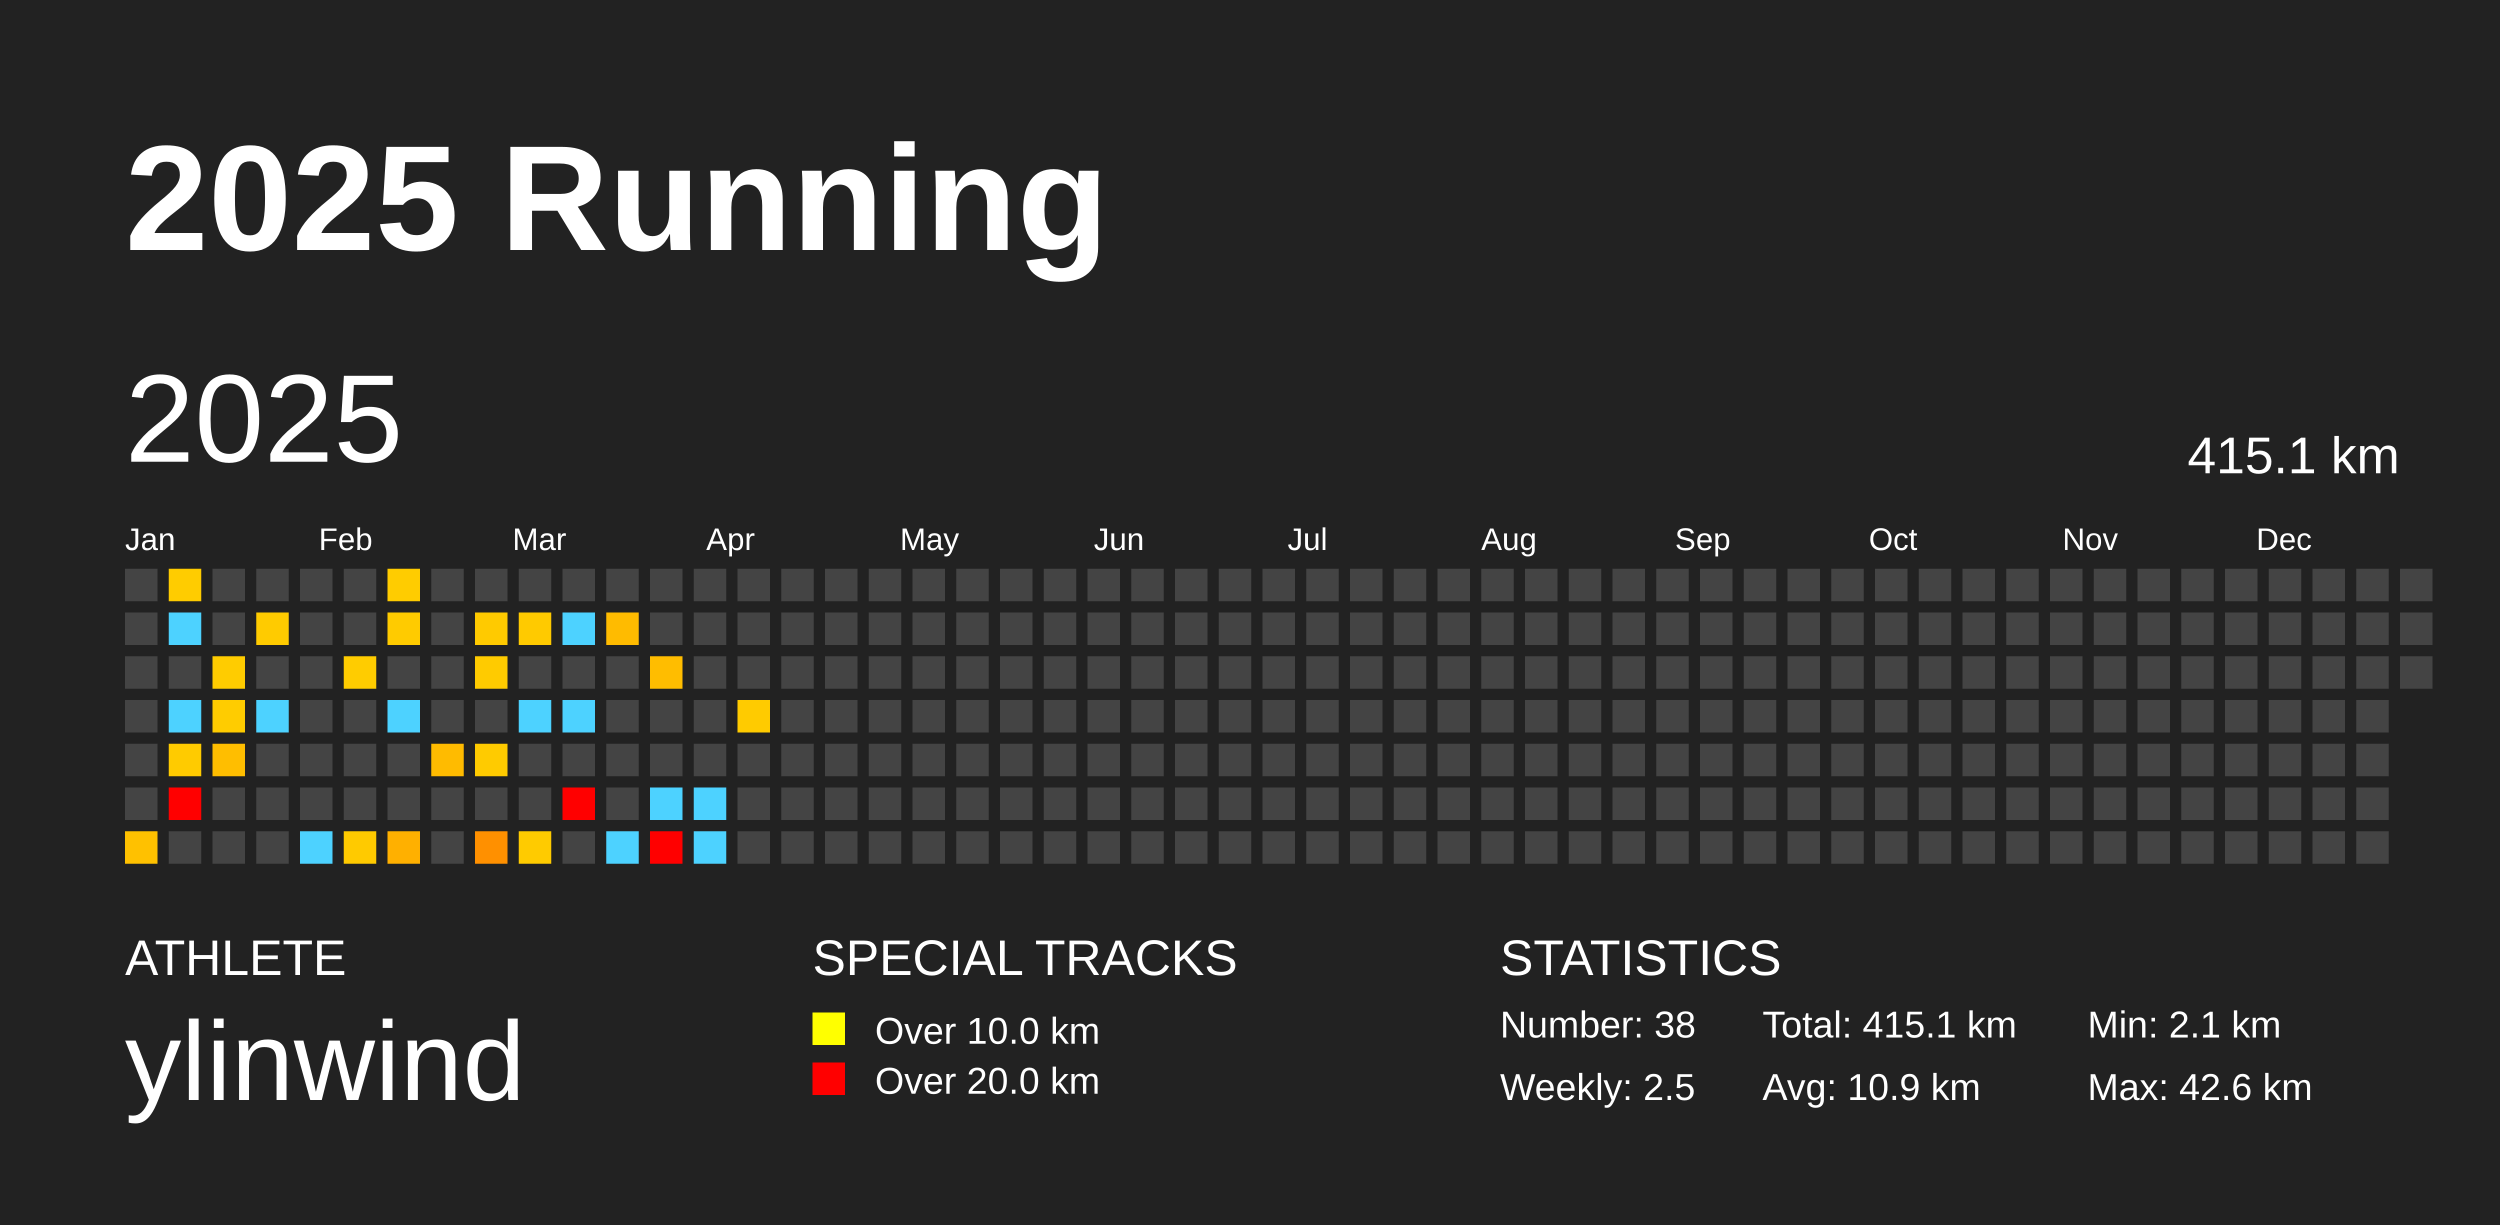
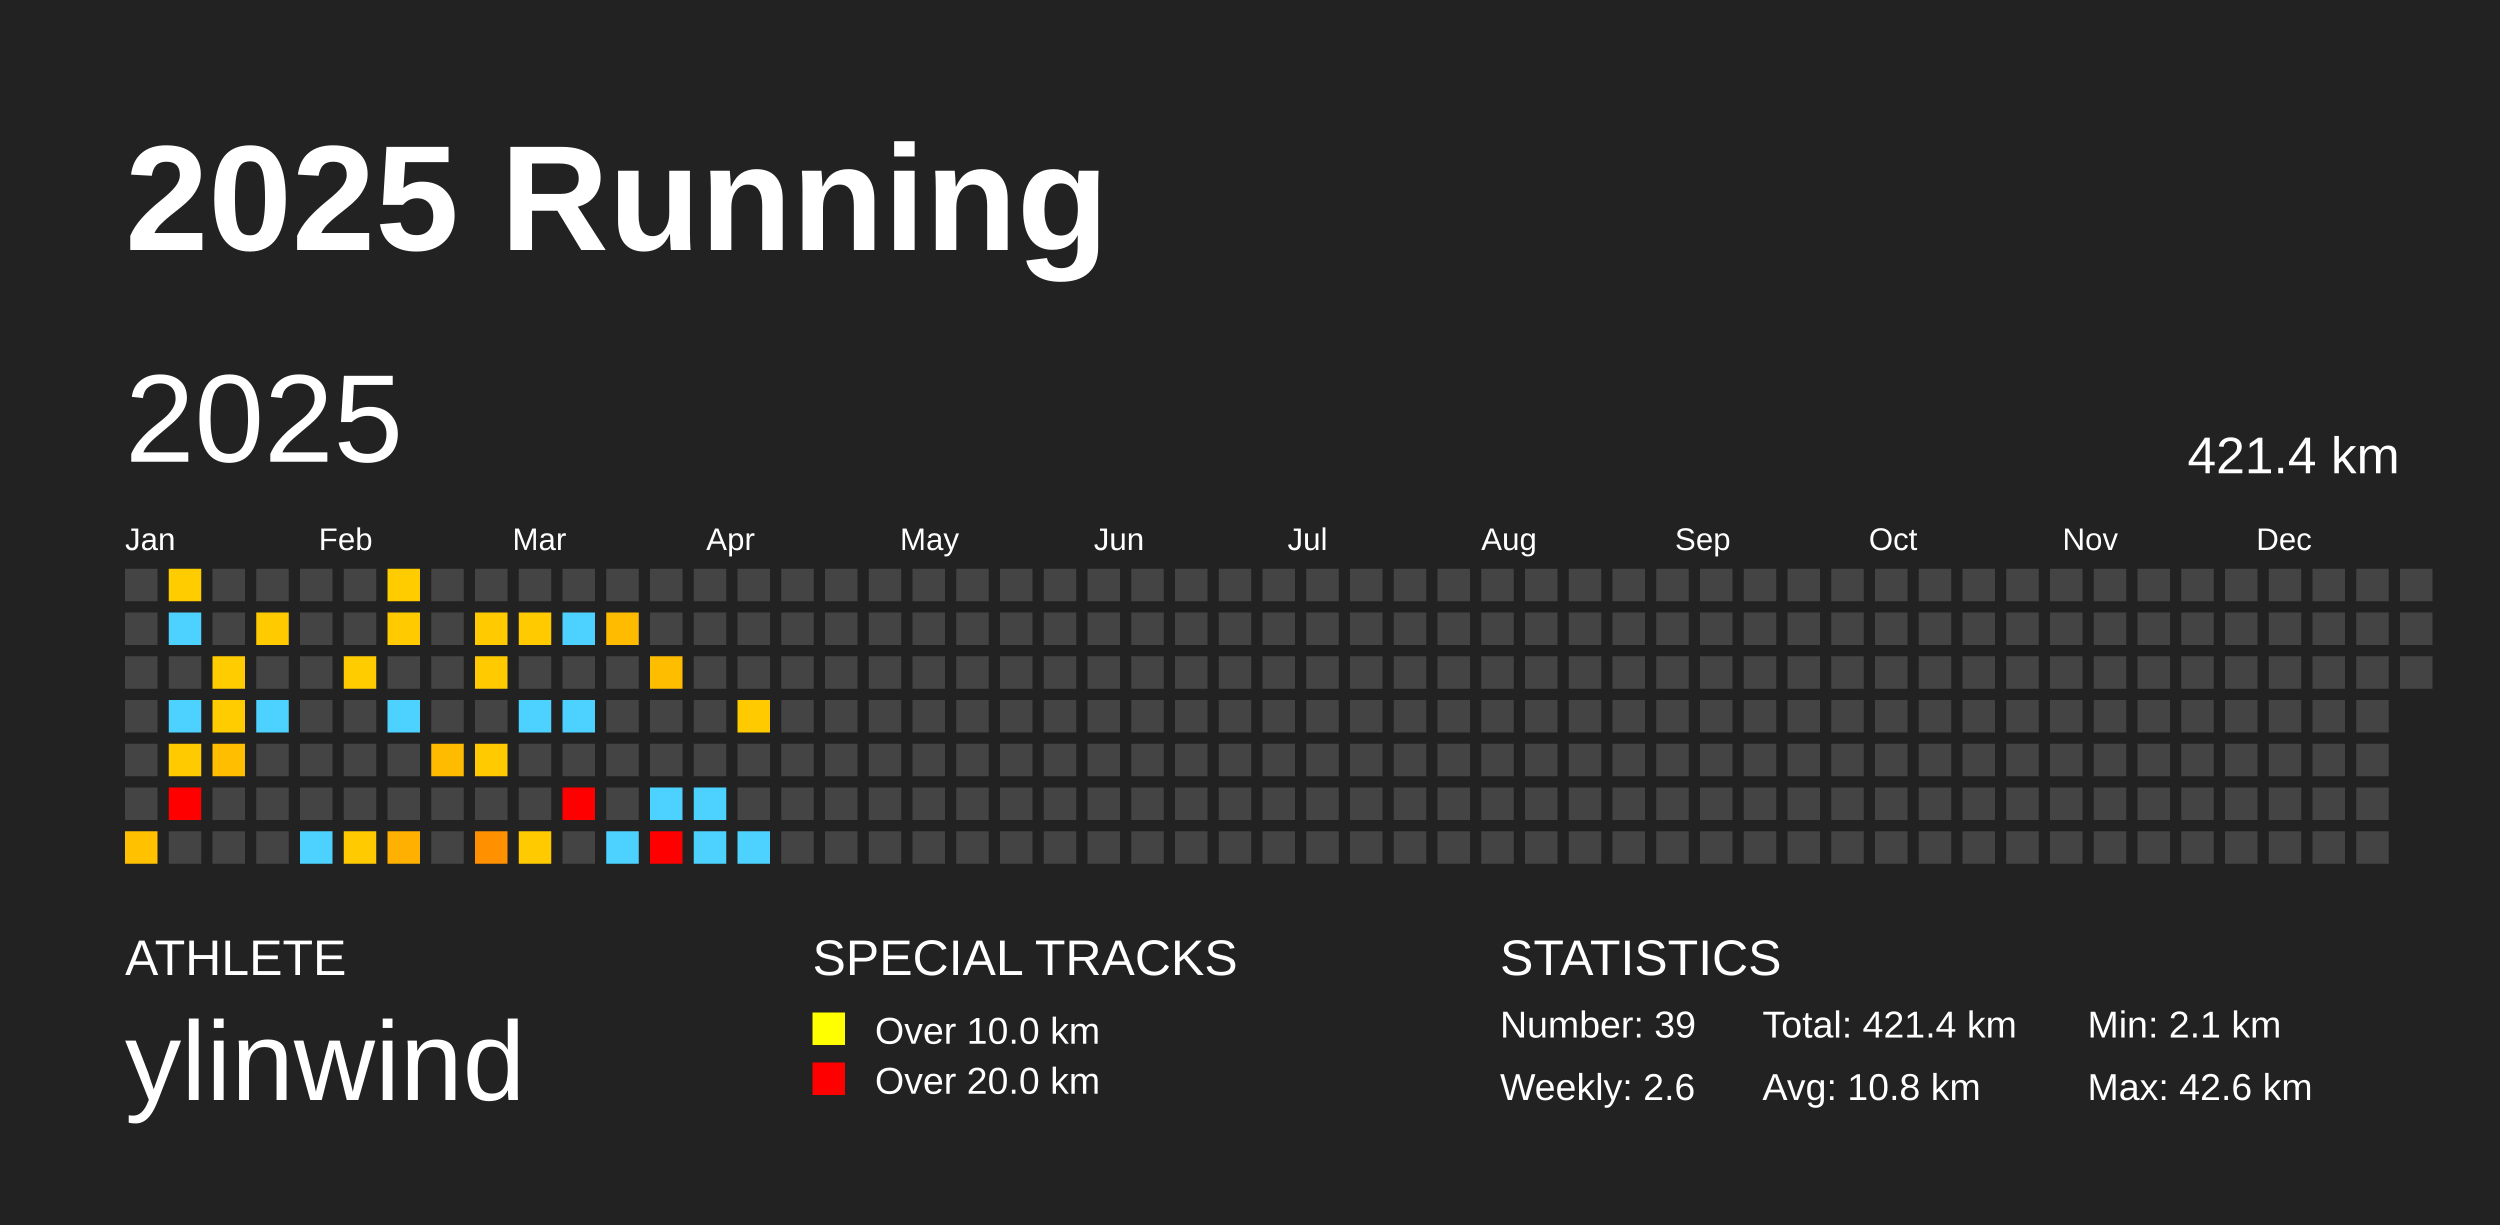
<svg xmlns="http://www.w3.org/2000/svg" baseProfile="full" height="98mm" version="1.1" viewBox="0,0,200,98" width="200mm">
  <defs />
  <rect fill="#222222" height="98" width="200" x="0" y="0" />
  <text fill="#FFFFFF" style="font-size:12px; font-family:Arial; font-weight:bold;" x="10" y="20">2025 Running</text>
  <text fill="#FFFFFF" style="font-size:4px; font-family:Arial" x="10" y="78">ATHLETE</text>
  <text fill="#FFFFFF" style="font-size:9px; font-family:Arial" x="10" y="88">ylinwind</text>
  <text fill="#FFFFFF" style="font-size:4px; font-family:Arial" x="65" y="78">SPECIAL TRACKS</text>
  <rect fill="yellow" height="2.6" width="2.6" x="65" y="81" />
  <text fill="#FFFFFF" style="font-size:3px; font-family:Arial" x="70" y="83.5">Over 10.0 km</text>
  <rect fill="red" height="2.6" width="2.6" x="65" y="85" />
  <text fill="#FFFFFF" style="font-size:3px; font-family:Arial" x="70" y="87.5">Over 20.0 km</text>
  <text fill="#FFFFFF" style="font-size:4px; font-family:Arial" x="120" y="78">STATISTICS</text>
-   <text fill="#FFFFFF" style="font-size:3px; font-family:Arial" x="120" y="83">Number: 38</text>
-   <text fill="#FFFFFF" style="font-size:3px; font-family:Arial" x="120" y="88">Weekly: 2.5</text>
-   <text fill="#FFFFFF" style="font-size:3px; font-family:Arial" x="141" y="83">Total: 415.1 km</text>
-   <text fill="#FFFFFF" style="font-size:3px; font-family:Arial" x="141" y="88">Avg: 10.9 km</text>
+   <text fill="#FFFFFF" style="font-size:3px; font-family:Arial" x="120" y="83">Number: 39</text>
+   <text fill="#FFFFFF" style="font-size:3px; font-family:Arial" x="120" y="88">Weekly: 2.6</text>
+   <text fill="#FFFFFF" style="font-size:3px; font-family:Arial" x="141" y="83">Total: 421.4 km</text>
+   <text fill="#FFFFFF" style="font-size:3px; font-family:Arial" x="141" y="88">Avg: 10.8 km</text>
  <text fill="#FFFFFF" style="font-size:3px; font-family:Arial" x="167" y="83">Min: 2.1 km</text>
  <text fill="#FFFFFF" style="font-size:3px; font-family:Arial" x="167" y="88">Max: 42.6 km</text>
  <text dominant-baseline="hanging" fill="#FFFFFF" style="font-size:10.0px; font-family:Arial;" x="10" y="30">2025</text>
-   <text dominant-baseline="hanging" fill="#FFFFFF" style="font-size:4.125px; font-family:Arial;" x="175" y="35">415.1 km</text>
+   <text dominant-baseline="hanging" fill="#FFFFFF" style="font-size:4.125px; font-family:Arial;" x="175" y="35">421.4 km</text>
  <text fill="#FFFFFF" style="font-size:2.5px; font-family:Arial" x="10.0" y="44">Jan</text>
  <text fill="#FFFFFF" style="font-size:2.5px; font-family:Arial" x="25.5" y="44">Feb</text>
  <text fill="#FFFFFF" style="font-size:2.5px; font-family:Arial" x="41.0" y="44">Mar</text>
  <text fill="#FFFFFF" style="font-size:2.5px; font-family:Arial" x="56.5" y="44">Apr</text>
  <text fill="#FFFFFF" style="font-size:2.5px; font-family:Arial" x="72.0" y="44">May</text>
  <text fill="#FFFFFF" style="font-size:2.5px; font-family:Arial" x="87.5" y="44">Jun</text>
  <text fill="#FFFFFF" style="font-size:2.5px; font-family:Arial" x="103.0" y="44">Jul</text>
  <text fill="#FFFFFF" style="font-size:2.5px; font-family:Arial" x="118.5" y="44">Aug</text>
  <text fill="#FFFFFF" style="font-size:2.5px; font-family:Arial" x="134.0" y="44">Sep</text>
  <text fill="#FFFFFF" style="font-size:2.5px; font-family:Arial" x="149.5" y="44">Oct</text>
  <text fill="#FFFFFF" style="font-size:2.5px; font-family:Arial" x="165.0" y="44">Nov</text>
  <text fill="#FFFFFF" style="font-size:2.5px; font-family:Arial" x="180.5" y="44">Dec</text>
  <rect fill="#444444" height="2.6" width="2.6" x="10.0" y="45.5" />
  <rect fill="#444444" height="2.6" width="2.6" x="10.0" y="49.0" />
  <rect fill="#444444" height="2.6" width="2.6" x="10.0" y="52.5" />
  <rect fill="#444444" height="2.6" width="2.6" x="10.0" y="56.0" />
  <rect fill="#444444" height="2.6" width="2.6" x="10.0" y="59.5" />
  <rect fill="#444444" height="2.6" width="2.6" x="10.0" y="63.0" />
  <rect fill="#ffc100" height="2.6" width="2.6" x="10.0" y="66.5" />
  <rect fill="#ffcc00" height="2.6" width="2.6" x="13.5" y="45.5" />
  <rect fill="#4dd2ff" height="2.6" width="2.6" x="13.5" y="49.0" />
  <rect fill="#444444" height="2.6" width="2.6" x="13.5" y="52.5" />
  <rect fill="#4dd2ff" height="2.6" width="2.6" x="13.5" y="56.0" />
  <rect fill="#ffcb00" height="2.6" width="2.6" x="13.5" y="59.5" />
  <rect fill="red" height="2.6" width="2.6" x="13.5" y="63.0" />
  <rect fill="#444444" height="2.6" width="2.6" x="13.5" y="66.5" />
  <rect fill="#444444" height="2.6" width="2.6" x="17.0" y="45.5" />
  <rect fill="#444444" height="2.6" width="2.6" x="17.0" y="49.0" />
  <rect fill="#ffcc00" height="2.6" width="2.6" x="17.0" y="52.5" />
  <rect fill="#ffcc00" height="2.6" width="2.6" x="17.0" y="56.0" />
  <rect fill="#ffbe00" height="2.6" width="2.6" x="17.0" y="59.5" />
  <rect fill="#444444" height="2.6" width="2.6" x="17.0" y="63.0" />
  <rect fill="#444444" height="2.6" width="2.6" x="17.0" y="66.5" />
  <rect fill="#444444" height="2.6" width="2.6" x="20.5" y="45.5" />
  <rect fill="#ffcb00" height="2.6" width="2.6" x="20.5" y="49.0" />
  <rect fill="#444444" height="2.6" width="2.6" x="20.5" y="52.5" />
  <rect fill="#4dd2ff" height="2.6" width="2.6" x="20.5" y="56.0" />
  <rect fill="#444444" height="2.6" width="2.6" x="20.5" y="59.5" />
  <rect fill="#444444" height="2.6" width="2.6" x="20.5" y="63.0" />
  <rect fill="#444444" height="2.6" width="2.6" x="20.5" y="66.5" />
  <rect fill="#444444" height="2.6" width="2.6" x="24.0" y="45.5" />
  <rect fill="#444444" height="2.6" width="2.6" x="24.0" y="49.0" />
  <rect fill="#444444" height="2.6" width="2.6" x="24.0" y="52.5" />
  <rect fill="#444444" height="2.6" width="2.6" x="24.0" y="56.0" />
  <rect fill="#444444" height="2.6" width="2.6" x="24.0" y="59.5" />
  <rect fill="#444444" height="2.6" width="2.6" x="24.0" y="63.0" />
  <rect fill="#4dd2ff" height="2.6" width="2.6" x="24.0" y="66.5" />
  <rect fill="#444444" height="2.6" width="2.6" x="27.5" y="45.5" />
  <rect fill="#444444" height="2.6" width="2.6" x="27.5" y="49.0" />
  <rect fill="#ffcc00" height="2.6" width="2.6" x="27.5" y="52.5" />
  <rect fill="#444444" height="2.6" width="2.6" x="27.5" y="56.0" />
  <rect fill="#444444" height="2.6" width="2.6" x="27.5" y="59.5" />
  <rect fill="#444444" height="2.6" width="2.6" x="27.5" y="63.0" />
  <rect fill="#ffca00" height="2.6" width="2.6" x="27.5" y="66.5" />
  <rect fill="#ffcc00" height="2.6" width="2.6" x="31.0" y="45.5" />
  <rect fill="#ffcb00" height="2.6" width="2.6" x="31.0" y="49.0" />
  <rect fill="#444444" height="2.6" width="2.6" x="31.0" y="52.5" />
  <rect fill="#4dd2ff" height="2.6" width="2.6" x="31.0" y="56.0" />
  <rect fill="#444444" height="2.6" width="2.6" x="31.0" y="59.5" />
  <rect fill="#444444" height="2.6" width="2.6" x="31.0" y="63.0" />
  <rect fill="#ffb000" height="2.6" width="2.6" x="31.0" y="66.5" />
  <rect fill="#444444" height="2.6" width="2.6" x="34.5" y="45.5" />
  <rect fill="#444444" height="2.6" width="2.6" x="34.5" y="49.0" />
  <rect fill="#444444" height="2.6" width="2.6" x="34.5" y="52.5" />
  <rect fill="#444444" height="2.6" width="2.6" x="34.5" y="56.0" />
  <rect fill="#ffbb00" height="2.6" width="2.6" x="34.5" y="59.5" />
  <rect fill="#444444" height="2.6" width="2.6" x="34.5" y="63.0" />
  <rect fill="#444444" height="2.6" width="2.6" x="34.5" y="66.5" />
  <rect fill="#444444" height="2.6" width="2.6" x="38.0" y="45.5" />
  <rect fill="#ffca00" height="2.6" width="2.6" x="38.0" y="49.0" />
  <rect fill="#ffcb00" height="2.6" width="2.6" x="38.0" y="52.5" />
  <rect fill="#444444" height="2.6" width="2.6" x="38.0" y="56.0" />
  <rect fill="#ffcb00" height="2.6" width="2.6" x="38.0" y="59.5" />
  <rect fill="#444444" height="2.6" width="2.6" x="38.0" y="63.0" />
  <rect fill="#ff9000" height="2.6" width="2.6" x="38.0" y="66.5" />
  <rect fill="#444444" height="2.6" width="2.6" x="41.5" y="45.5" />
  <rect fill="#ffca00" height="2.6" width="2.6" x="41.5" y="49.0" />
  <rect fill="#444444" height="2.6" width="2.6" x="41.5" y="52.5" />
  <rect fill="#4dd2ff" height="2.6" width="2.6" x="41.5" y="56.0" />
  <rect fill="#444444" height="2.6" width="2.6" x="41.5" y="59.5" />
  <rect fill="#444444" height="2.6" width="2.6" x="41.5" y="63.0" />
  <rect fill="#ffcb00" height="2.6" width="2.6" x="41.5" y="66.5" />
  <rect fill="#444444" height="2.6" width="2.6" x="45.0" y="45.5" />
  <rect fill="#4dd2ff" height="2.6" width="2.6" x="45.0" y="49.0" />
  <rect fill="#444444" height="2.6" width="2.6" x="45.0" y="52.5" />
  <rect fill="#4dd2ff" height="2.6" width="2.6" x="45.0" y="56.0" />
  <rect fill="#444444" height="2.6" width="2.6" x="45.0" y="59.5" />
  <rect fill="red" height="2.6" width="2.6" x="45.0" y="63.0" />
  <rect fill="#444444" height="2.6" width="2.6" x="45.0" y="66.5" />
  <rect fill="#444444" height="2.6" width="2.6" x="48.5" y="45.5" />
  <rect fill="#ffbb00" height="2.6" width="2.6" x="48.5" y="49.0" />
  <rect fill="#444444" height="2.6" width="2.6" x="48.5" y="52.5" />
  <rect fill="#444444" height="2.6" width="2.6" x="48.5" y="56.0" />
  <rect fill="#444444" height="2.6" width="2.6" x="48.5" y="59.5" />
  <rect fill="#444444" height="2.6" width="2.6" x="48.5" y="63.0" />
  <rect fill="#4dd2ff" height="2.6" width="2.6" x="48.5" y="66.5" />
  <rect fill="#444444" height="2.6" width="2.6" x="52.0" y="45.5" />
  <rect fill="#444444" height="2.6" width="2.6" x="52.0" y="49.0" />
  <rect fill="#ffbd00" height="2.6" width="2.6" x="52.0" y="52.5" />
  <rect fill="#444444" height="2.6" width="2.6" x="52.0" y="56.0" />
  <rect fill="#444444" height="2.6" width="2.6" x="52.0" y="59.5" />
  <rect fill="#4dd2ff" height="2.6" width="2.6" x="52.0" y="63.0" />
  <rect fill="red" height="2.6" width="2.6" x="52.0" y="66.5" />
  <rect fill="#444444" height="2.6" width="2.6" x="55.5" y="45.5" />
  <rect fill="#444444" height="2.6" width="2.6" x="55.5" y="49.0" />
  <rect fill="#444444" height="2.6" width="2.6" x="55.5" y="52.5" />
  <rect fill="#444444" height="2.6" width="2.6" x="55.5" y="56.0" />
  <rect fill="#444444" height="2.6" width="2.6" x="55.5" y="59.5" />
  <rect fill="#4dd2ff" height="2.6" width="2.6" x="55.5" y="63.0" />
  <rect fill="#4dd2ff" height="2.6" width="2.6" x="55.5" y="66.5" />
  <rect fill="#444444" height="2.6" width="2.6" x="59.0" y="45.5" />
  <rect fill="#444444" height="2.6" width="2.6" x="59.0" y="49.0" />
  <rect fill="#444444" height="2.6" width="2.6" x="59.0" y="52.5" />
  <rect fill="#ffcb00" height="2.6" width="2.6" x="59.0" y="56.0" />
  <rect fill="#444444" height="2.6" width="2.6" x="59.0" y="59.5" />
  <rect fill="#444444" height="2.6" width="2.6" x="59.0" y="63.0" />
-   <rect fill="#444444" height="2.6" width="2.6" x="59.0" y="66.5" />
+   <rect fill="#4dd2ff" height="2.6" width="2.6" x="59.0" y="66.5" />
  <rect fill="#444444" height="2.6" width="2.6" x="62.5" y="45.5" />
  <rect fill="#444444" height="2.6" width="2.6" x="62.5" y="49.0" />
  <rect fill="#444444" height="2.6" width="2.6" x="62.5" y="52.5" />
  <rect fill="#444444" height="2.6" width="2.6" x="62.5" y="56.0" />
  <rect fill="#444444" height="2.6" width="2.6" x="62.5" y="59.5" />
  <rect fill="#444444" height="2.6" width="2.6" x="62.5" y="63.0" />
  <rect fill="#444444" height="2.6" width="2.6" x="62.5" y="66.5" />
  <rect fill="#444444" height="2.6" width="2.6" x="66.0" y="45.5" />
  <rect fill="#444444" height="2.6" width="2.6" x="66.0" y="49.0" />
  <rect fill="#444444" height="2.6" width="2.6" x="66.0" y="52.5" />
  <rect fill="#444444" height="2.6" width="2.6" x="66.0" y="56.0" />
  <rect fill="#444444" height="2.6" width="2.6" x="66.0" y="59.5" />
  <rect fill="#444444" height="2.6" width="2.6" x="66.0" y="63.0" />
  <rect fill="#444444" height="2.6" width="2.6" x="66.0" y="66.5" />
  <rect fill="#444444" height="2.6" width="2.6" x="69.5" y="45.5" />
  <rect fill="#444444" height="2.6" width="2.6" x="69.5" y="49.0" />
  <rect fill="#444444" height="2.6" width="2.6" x="69.5" y="52.5" />
  <rect fill="#444444" height="2.6" width="2.6" x="69.5" y="56.0" />
  <rect fill="#444444" height="2.6" width="2.6" x="69.5" y="59.5" />
  <rect fill="#444444" height="2.6" width="2.6" x="69.5" y="63.0" />
  <rect fill="#444444" height="2.6" width="2.6" x="69.5" y="66.5" />
  <rect fill="#444444" height="2.6" width="2.6" x="73.0" y="45.5" />
  <rect fill="#444444" height="2.6" width="2.6" x="73.0" y="49.0" />
  <rect fill="#444444" height="2.6" width="2.6" x="73.0" y="52.5" />
  <rect fill="#444444" height="2.6" width="2.6" x="73.0" y="56.0" />
  <rect fill="#444444" height="2.6" width="2.6" x="73.0" y="59.5" />
  <rect fill="#444444" height="2.6" width="2.6" x="73.0" y="63.0" />
  <rect fill="#444444" height="2.6" width="2.6" x="73.0" y="66.5" />
  <rect fill="#444444" height="2.6" width="2.6" x="76.5" y="45.5" />
  <rect fill="#444444" height="2.6" width="2.6" x="76.5" y="49.0" />
  <rect fill="#444444" height="2.6" width="2.6" x="76.5" y="52.5" />
  <rect fill="#444444" height="2.6" width="2.6" x="76.5" y="56.0" />
  <rect fill="#444444" height="2.6" width="2.6" x="76.5" y="59.5" />
  <rect fill="#444444" height="2.6" width="2.6" x="76.5" y="63.0" />
  <rect fill="#444444" height="2.6" width="2.6" x="76.5" y="66.5" />
  <rect fill="#444444" height="2.6" width="2.6" x="80.0" y="45.5" />
  <rect fill="#444444" height="2.6" width="2.6" x="80.0" y="49.0" />
  <rect fill="#444444" height="2.6" width="2.6" x="80.0" y="52.5" />
  <rect fill="#444444" height="2.6" width="2.6" x="80.0" y="56.0" />
  <rect fill="#444444" height="2.6" width="2.6" x="80.0" y="59.5" />
  <rect fill="#444444" height="2.6" width="2.6" x="80.0" y="63.0" />
  <rect fill="#444444" height="2.6" width="2.6" x="80.0" y="66.5" />
  <rect fill="#444444" height="2.6" width="2.6" x="83.5" y="45.5" />
  <rect fill="#444444" height="2.6" width="2.6" x="83.5" y="49.0" />
  <rect fill="#444444" height="2.6" width="2.6" x="83.5" y="52.5" />
  <rect fill="#444444" height="2.6" width="2.6" x="83.5" y="56.0" />
  <rect fill="#444444" height="2.6" width="2.6" x="83.5" y="59.5" />
  <rect fill="#444444" height="2.6" width="2.6" x="83.5" y="63.0" />
  <rect fill="#444444" height="2.6" width="2.6" x="83.5" y="66.5" />
  <rect fill="#444444" height="2.6" width="2.6" x="87.0" y="45.5" />
  <rect fill="#444444" height="2.6" width="2.6" x="87.0" y="49.0" />
  <rect fill="#444444" height="2.6" width="2.6" x="87.0" y="52.5" />
  <rect fill="#444444" height="2.6" width="2.6" x="87.0" y="56.0" />
  <rect fill="#444444" height="2.6" width="2.6" x="87.0" y="59.5" />
  <rect fill="#444444" height="2.6" width="2.6" x="87.0" y="63.0" />
  <rect fill="#444444" height="2.6" width="2.6" x="87.0" y="66.5" />
  <rect fill="#444444" height="2.6" width="2.6" x="90.5" y="45.5" />
  <rect fill="#444444" height="2.6" width="2.6" x="90.5" y="49.0" />
  <rect fill="#444444" height="2.6" width="2.6" x="90.5" y="52.5" />
  <rect fill="#444444" height="2.6" width="2.6" x="90.5" y="56.0" />
  <rect fill="#444444" height="2.6" width="2.6" x="90.5" y="59.5" />
  <rect fill="#444444" height="2.6" width="2.6" x="90.5" y="63.0" />
  <rect fill="#444444" height="2.6" width="2.6" x="90.5" y="66.5" />
  <rect fill="#444444" height="2.6" width="2.6" x="94.0" y="45.5" />
  <rect fill="#444444" height="2.6" width="2.6" x="94.0" y="49.0" />
  <rect fill="#444444" height="2.6" width="2.6" x="94.0" y="52.5" />
  <rect fill="#444444" height="2.6" width="2.6" x="94.0" y="56.0" />
  <rect fill="#444444" height="2.6" width="2.6" x="94.0" y="59.5" />
  <rect fill="#444444" height="2.6" width="2.6" x="94.0" y="63.0" />
  <rect fill="#444444" height="2.6" width="2.6" x="94.0" y="66.5" />
  <rect fill="#444444" height="2.6" width="2.6" x="97.5" y="45.5" />
  <rect fill="#444444" height="2.6" width="2.6" x="97.5" y="49.0" />
  <rect fill="#444444" height="2.6" width="2.6" x="97.5" y="52.5" />
  <rect fill="#444444" height="2.6" width="2.6" x="97.5" y="56.0" />
  <rect fill="#444444" height="2.6" width="2.6" x="97.5" y="59.5" />
  <rect fill="#444444" height="2.6" width="2.6" x="97.5" y="63.0" />
  <rect fill="#444444" height="2.6" width="2.6" x="97.5" y="66.5" />
  <rect fill="#444444" height="2.6" width="2.6" x="101.0" y="45.5" />
  <rect fill="#444444" height="2.6" width="2.6" x="101.0" y="49.0" />
  <rect fill="#444444" height="2.6" width="2.6" x="101.0" y="52.5" />
  <rect fill="#444444" height="2.6" width="2.6" x="101.0" y="56.0" />
  <rect fill="#444444" height="2.6" width="2.6" x="101.0" y="59.5" />
  <rect fill="#444444" height="2.6" width="2.6" x="101.0" y="63.0" />
  <rect fill="#444444" height="2.6" width="2.6" x="101.0" y="66.5" />
  <rect fill="#444444" height="2.6" width="2.6" x="104.5" y="45.5" />
  <rect fill="#444444" height="2.6" width="2.6" x="104.5" y="49.0" />
  <rect fill="#444444" height="2.6" width="2.6" x="104.5" y="52.5" />
  <rect fill="#444444" height="2.6" width="2.6" x="104.5" y="56.0" />
  <rect fill="#444444" height="2.6" width="2.6" x="104.5" y="59.5" />
  <rect fill="#444444" height="2.6" width="2.6" x="104.5" y="63.0" />
  <rect fill="#444444" height="2.6" width="2.6" x="104.5" y="66.5" />
  <rect fill="#444444" height="2.6" width="2.6" x="108.0" y="45.5" />
  <rect fill="#444444" height="2.6" width="2.6" x="108.0" y="49.0" />
  <rect fill="#444444" height="2.6" width="2.6" x="108.0" y="52.5" />
  <rect fill="#444444" height="2.6" width="2.6" x="108.0" y="56.0" />
  <rect fill="#444444" height="2.6" width="2.6" x="108.0" y="59.5" />
  <rect fill="#444444" height="2.6" width="2.6" x="108.0" y="63.0" />
  <rect fill="#444444" height="2.6" width="2.6" x="108.0" y="66.5" />
  <rect fill="#444444" height="2.6" width="2.6" x="111.5" y="45.5" />
  <rect fill="#444444" height="2.6" width="2.6" x="111.5" y="49.0" />
  <rect fill="#444444" height="2.6" width="2.6" x="111.5" y="52.5" />
  <rect fill="#444444" height="2.6" width="2.6" x="111.5" y="56.0" />
  <rect fill="#444444" height="2.6" width="2.6" x="111.5" y="59.5" />
  <rect fill="#444444" height="2.6" width="2.6" x="111.5" y="63.0" />
  <rect fill="#444444" height="2.6" width="2.6" x="111.5" y="66.5" />
  <rect fill="#444444" height="2.6" width="2.6" x="115.0" y="45.5" />
  <rect fill="#444444" height="2.6" width="2.6" x="115.0" y="49.0" />
  <rect fill="#444444" height="2.6" width="2.6" x="115.0" y="52.5" />
  <rect fill="#444444" height="2.6" width="2.6" x="115.0" y="56.0" />
  <rect fill="#444444" height="2.6" width="2.6" x="115.0" y="59.5" />
  <rect fill="#444444" height="2.6" width="2.6" x="115.0" y="63.0" />
  <rect fill="#444444" height="2.6" width="2.6" x="115.0" y="66.5" />
  <rect fill="#444444" height="2.6" width="2.6" x="118.5" y="45.5" />
  <rect fill="#444444" height="2.6" width="2.6" x="118.5" y="49.0" />
  <rect fill="#444444" height="2.6" width="2.6" x="118.5" y="52.5" />
  <rect fill="#444444" height="2.6" width="2.6" x="118.5" y="56.0" />
  <rect fill="#444444" height="2.6" width="2.6" x="118.5" y="59.5" />
  <rect fill="#444444" height="2.6" width="2.6" x="118.5" y="63.0" />
  <rect fill="#444444" height="2.6" width="2.6" x="118.5" y="66.5" />
  <rect fill="#444444" height="2.6" width="2.6" x="122.0" y="45.5" />
  <rect fill="#444444" height="2.6" width="2.6" x="122.0" y="49.0" />
  <rect fill="#444444" height="2.6" width="2.6" x="122.0" y="52.5" />
  <rect fill="#444444" height="2.6" width="2.6" x="122.0" y="56.0" />
  <rect fill="#444444" height="2.6" width="2.6" x="122.0" y="59.5" />
  <rect fill="#444444" height="2.6" width="2.6" x="122.0" y="63.0" />
  <rect fill="#444444" height="2.6" width="2.6" x="122.0" y="66.5" />
  <rect fill="#444444" height="2.6" width="2.6" x="125.5" y="45.5" />
  <rect fill="#444444" height="2.6" width="2.6" x="125.5" y="49.0" />
  <rect fill="#444444" height="2.6" width="2.6" x="125.5" y="52.5" />
  <rect fill="#444444" height="2.6" width="2.6" x="125.5" y="56.0" />
  <rect fill="#444444" height="2.6" width="2.6" x="125.5" y="59.5" />
  <rect fill="#444444" height="2.6" width="2.6" x="125.5" y="63.0" />
  <rect fill="#444444" height="2.6" width="2.6" x="125.5" y="66.5" />
  <rect fill="#444444" height="2.6" width="2.6" x="129.0" y="45.5" />
  <rect fill="#444444" height="2.6" width="2.6" x="129.0" y="49.0" />
  <rect fill="#444444" height="2.6" width="2.6" x="129.0" y="52.5" />
  <rect fill="#444444" height="2.6" width="2.6" x="129.0" y="56.0" />
  <rect fill="#444444" height="2.6" width="2.6" x="129.0" y="59.5" />
  <rect fill="#444444" height="2.6" width="2.6" x="129.0" y="63.0" />
  <rect fill="#444444" height="2.6" width="2.6" x="129.0" y="66.5" />
  <rect fill="#444444" height="2.6" width="2.6" x="132.5" y="45.5" />
  <rect fill="#444444" height="2.6" width="2.6" x="132.5" y="49.0" />
  <rect fill="#444444" height="2.6" width="2.6" x="132.5" y="52.5" />
  <rect fill="#444444" height="2.6" width="2.6" x="132.5" y="56.0" />
  <rect fill="#444444" height="2.6" width="2.6" x="132.5" y="59.5" />
  <rect fill="#444444" height="2.6" width="2.6" x="132.5" y="63.0" />
  <rect fill="#444444" height="2.6" width="2.6" x="132.5" y="66.5" />
  <rect fill="#444444" height="2.6" width="2.6" x="136.0" y="45.5" />
  <rect fill="#444444" height="2.6" width="2.6" x="136.0" y="49.0" />
  <rect fill="#444444" height="2.6" width="2.6" x="136.0" y="52.5" />
  <rect fill="#444444" height="2.6" width="2.6" x="136.0" y="56.0" />
  <rect fill="#444444" height="2.6" width="2.6" x="136.0" y="59.5" />
  <rect fill="#444444" height="2.6" width="2.6" x="136.0" y="63.0" />
  <rect fill="#444444" height="2.6" width="2.6" x="136.0" y="66.5" />
  <rect fill="#444444" height="2.6" width="2.6" x="139.5" y="45.5" />
  <rect fill="#444444" height="2.6" width="2.6" x="139.5" y="49.0" />
  <rect fill="#444444" height="2.6" width="2.6" x="139.5" y="52.5" />
  <rect fill="#444444" height="2.6" width="2.6" x="139.5" y="56.0" />
  <rect fill="#444444" height="2.6" width="2.6" x="139.5" y="59.5" />
  <rect fill="#444444" height="2.6" width="2.6" x="139.5" y="63.0" />
  <rect fill="#444444" height="2.6" width="2.6" x="139.5" y="66.5" />
  <rect fill="#444444" height="2.6" width="2.6" x="143.0" y="45.5" />
  <rect fill="#444444" height="2.6" width="2.6" x="143.0" y="49.0" />
  <rect fill="#444444" height="2.6" width="2.6" x="143.0" y="52.5" />
  <rect fill="#444444" height="2.6" width="2.6" x="143.0" y="56.0" />
  <rect fill="#444444" height="2.6" width="2.6" x="143.0" y="59.5" />
  <rect fill="#444444" height="2.6" width="2.6" x="143.0" y="63.0" />
  <rect fill="#444444" height="2.6" width="2.6" x="143.0" y="66.5" />
  <rect fill="#444444" height="2.6" width="2.6" x="146.5" y="45.5" />
  <rect fill="#444444" height="2.6" width="2.6" x="146.5" y="49.0" />
  <rect fill="#444444" height="2.6" width="2.6" x="146.5" y="52.5" />
  <rect fill="#444444" height="2.6" width="2.6" x="146.5" y="56.0" />
  <rect fill="#444444" height="2.6" width="2.6" x="146.5" y="59.5" />
  <rect fill="#444444" height="2.6" width="2.6" x="146.5" y="63.0" />
  <rect fill="#444444" height="2.6" width="2.6" x="146.5" y="66.5" />
  <rect fill="#444444" height="2.6" width="2.6" x="150.0" y="45.5" />
  <rect fill="#444444" height="2.6" width="2.6" x="150.0" y="49.0" />
  <rect fill="#444444" height="2.6" width="2.6" x="150.0" y="52.5" />
  <rect fill="#444444" height="2.6" width="2.6" x="150.0" y="56.0" />
  <rect fill="#444444" height="2.6" width="2.6" x="150.0" y="59.5" />
  <rect fill="#444444" height="2.6" width="2.6" x="150.0" y="63.0" />
  <rect fill="#444444" height="2.6" width="2.6" x="150.0" y="66.5" />
  <rect fill="#444444" height="2.6" width="2.6" x="153.5" y="45.5" />
  <rect fill="#444444" height="2.6" width="2.6" x="153.5" y="49.0" />
  <rect fill="#444444" height="2.6" width="2.6" x="153.5" y="52.5" />
  <rect fill="#444444" height="2.6" width="2.6" x="153.5" y="56.0" />
  <rect fill="#444444" height="2.6" width="2.6" x="153.5" y="59.5" />
  <rect fill="#444444" height="2.6" width="2.6" x="153.5" y="63.0" />
  <rect fill="#444444" height="2.6" width="2.6" x="153.5" y="66.5" />
  <rect fill="#444444" height="2.6" width="2.6" x="157.0" y="45.5" />
  <rect fill="#444444" height="2.6" width="2.6" x="157.0" y="49.0" />
  <rect fill="#444444" height="2.6" width="2.6" x="157.0" y="52.5" />
  <rect fill="#444444" height="2.6" width="2.6" x="157.0" y="56.0" />
  <rect fill="#444444" height="2.6" width="2.6" x="157.0" y="59.5" />
  <rect fill="#444444" height="2.6" width="2.6" x="157.0" y="63.0" />
  <rect fill="#444444" height="2.6" width="2.6" x="157.0" y="66.5" />
  <rect fill="#444444" height="2.6" width="2.6" x="160.5" y="45.5" />
  <rect fill="#444444" height="2.6" width="2.6" x="160.5" y="49.0" />
  <rect fill="#444444" height="2.6" width="2.6" x="160.5" y="52.5" />
  <rect fill="#444444" height="2.6" width="2.6" x="160.5" y="56.0" />
  <rect fill="#444444" height="2.6" width="2.6" x="160.5" y="59.5" />
  <rect fill="#444444" height="2.6" width="2.6" x="160.5" y="63.0" />
  <rect fill="#444444" height="2.6" width="2.6" x="160.5" y="66.5" />
  <rect fill="#444444" height="2.6" width="2.6" x="164.0" y="45.5" />
  <rect fill="#444444" height="2.6" width="2.6" x="164.0" y="49.0" />
  <rect fill="#444444" height="2.6" width="2.6" x="164.0" y="52.5" />
  <rect fill="#444444" height="2.6" width="2.6" x="164.0" y="56.0" />
  <rect fill="#444444" height="2.6" width="2.6" x="164.0" y="59.5" />
  <rect fill="#444444" height="2.6" width="2.6" x="164.0" y="63.0" />
  <rect fill="#444444" height="2.6" width="2.6" x="164.0" y="66.5" />
  <rect fill="#444444" height="2.6" width="2.6" x="167.5" y="45.5" />
  <rect fill="#444444" height="2.6" width="2.6" x="167.5" y="49.0" />
  <rect fill="#444444" height="2.6" width="2.6" x="167.5" y="52.5" />
  <rect fill="#444444" height="2.6" width="2.6" x="167.5" y="56.0" />
  <rect fill="#444444" height="2.6" width="2.6" x="167.5" y="59.5" />
  <rect fill="#444444" height="2.6" width="2.6" x="167.5" y="63.0" />
  <rect fill="#444444" height="2.6" width="2.6" x="167.5" y="66.5" />
  <rect fill="#444444" height="2.6" width="2.6" x="171.0" y="45.5" />
  <rect fill="#444444" height="2.6" width="2.6" x="171.0" y="49.0" />
  <rect fill="#444444" height="2.6" width="2.6" x="171.0" y="52.5" />
  <rect fill="#444444" height="2.6" width="2.6" x="171.0" y="56.0" />
  <rect fill="#444444" height="2.6" width="2.6" x="171.0" y="59.5" />
  <rect fill="#444444" height="2.6" width="2.6" x="171.0" y="63.0" />
  <rect fill="#444444" height="2.6" width="2.6" x="171.0" y="66.5" />
  <rect fill="#444444" height="2.6" width="2.6" x="174.5" y="45.5" />
  <rect fill="#444444" height="2.6" width="2.6" x="174.5" y="49.0" />
  <rect fill="#444444" height="2.6" width="2.6" x="174.5" y="52.5" />
  <rect fill="#444444" height="2.6" width="2.6" x="174.5" y="56.0" />
  <rect fill="#444444" height="2.6" width="2.6" x="174.5" y="59.5" />
  <rect fill="#444444" height="2.6" width="2.6" x="174.5" y="63.0" />
  <rect fill="#444444" height="2.6" width="2.6" x="174.5" y="66.5" />
  <rect fill="#444444" height="2.6" width="2.6" x="178.0" y="45.5" />
  <rect fill="#444444" height="2.6" width="2.6" x="178.0" y="49.0" />
  <rect fill="#444444" height="2.6" width="2.6" x="178.0" y="52.5" />
  <rect fill="#444444" height="2.6" width="2.6" x="178.0" y="56.0" />
  <rect fill="#444444" height="2.6" width="2.6" x="178.0" y="59.5" />
  <rect fill="#444444" height="2.6" width="2.6" x="178.0" y="63.0" />
  <rect fill="#444444" height="2.6" width="2.6" x="178.0" y="66.5" />
  <rect fill="#444444" height="2.6" width="2.6" x="181.5" y="45.5" />
  <rect fill="#444444" height="2.6" width="2.6" x="181.5" y="49.0" />
  <rect fill="#444444" height="2.6" width="2.6" x="181.5" y="52.5" />
  <rect fill="#444444" height="2.6" width="2.6" x="181.5" y="56.0" />
  <rect fill="#444444" height="2.6" width="2.6" x="181.5" y="59.5" />
  <rect fill="#444444" height="2.6" width="2.6" x="181.5" y="63.0" />
  <rect fill="#444444" height="2.6" width="2.6" x="181.5" y="66.5" />
  <rect fill="#444444" height="2.6" width="2.6" x="185.0" y="45.5" />
  <rect fill="#444444" height="2.6" width="2.6" x="185.0" y="49.0" />
  <rect fill="#444444" height="2.6" width="2.6" x="185.0" y="52.5" />
  <rect fill="#444444" height="2.6" width="2.6" x="185.0" y="56.0" />
  <rect fill="#444444" height="2.6" width="2.6" x="185.0" y="59.5" />
  <rect fill="#444444" height="2.6" width="2.6" x="185.0" y="63.0" />
  <rect fill="#444444" height="2.6" width="2.6" x="185.0" y="66.5" />
  <rect fill="#444444" height="2.6" width="2.6" x="188.5" y="45.5" />
  <rect fill="#444444" height="2.6" width="2.6" x="188.5" y="49.0" />
  <rect fill="#444444" height="2.6" width="2.6" x="188.5" y="52.5" />
  <rect fill="#444444" height="2.6" width="2.6" x="188.5" y="56.0" />
  <rect fill="#444444" height="2.6" width="2.6" x="188.5" y="59.5" />
  <rect fill="#444444" height="2.6" width="2.6" x="188.5" y="63.0" />
  <rect fill="#444444" height="2.6" width="2.6" x="188.5" y="66.5" />
  <rect fill="#444444" height="2.6" width="2.6" x="192.0" y="45.5" />
  <rect fill="#444444" height="2.6" width="2.6" x="192.0" y="49.0" />
  <rect fill="#444444" height="2.6" width="2.6" x="192.0" y="52.5" />
</svg>
